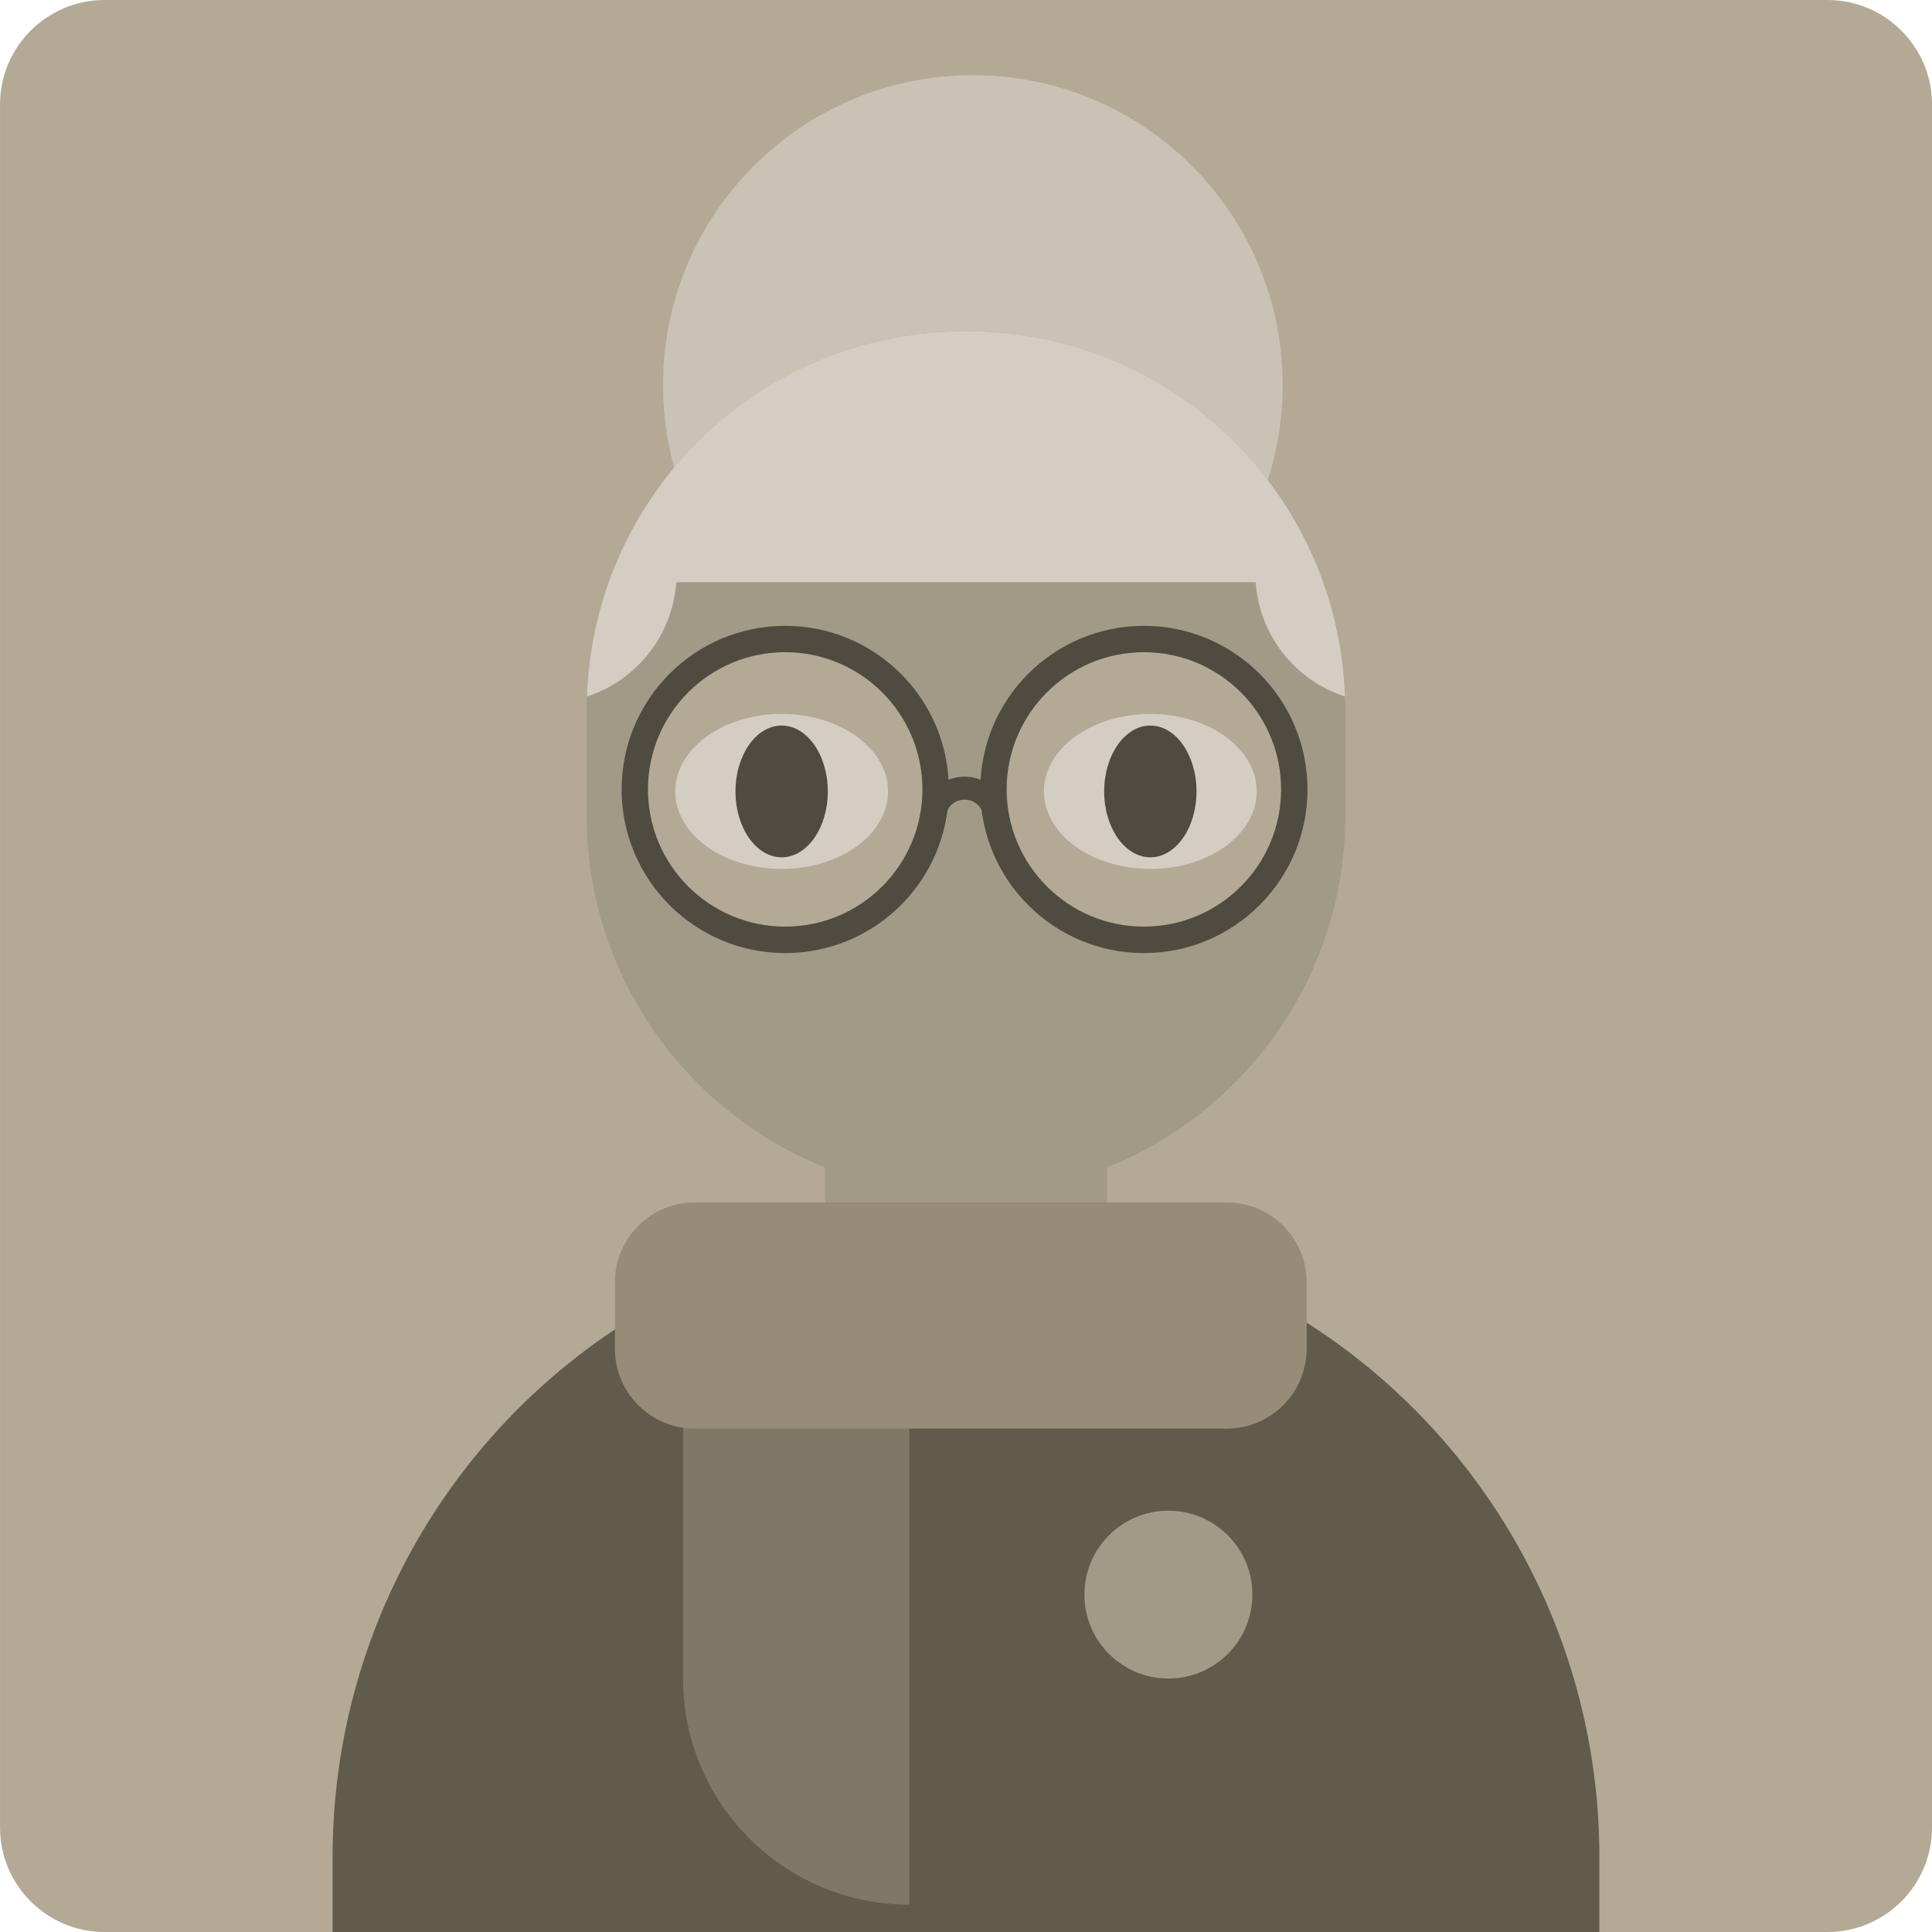
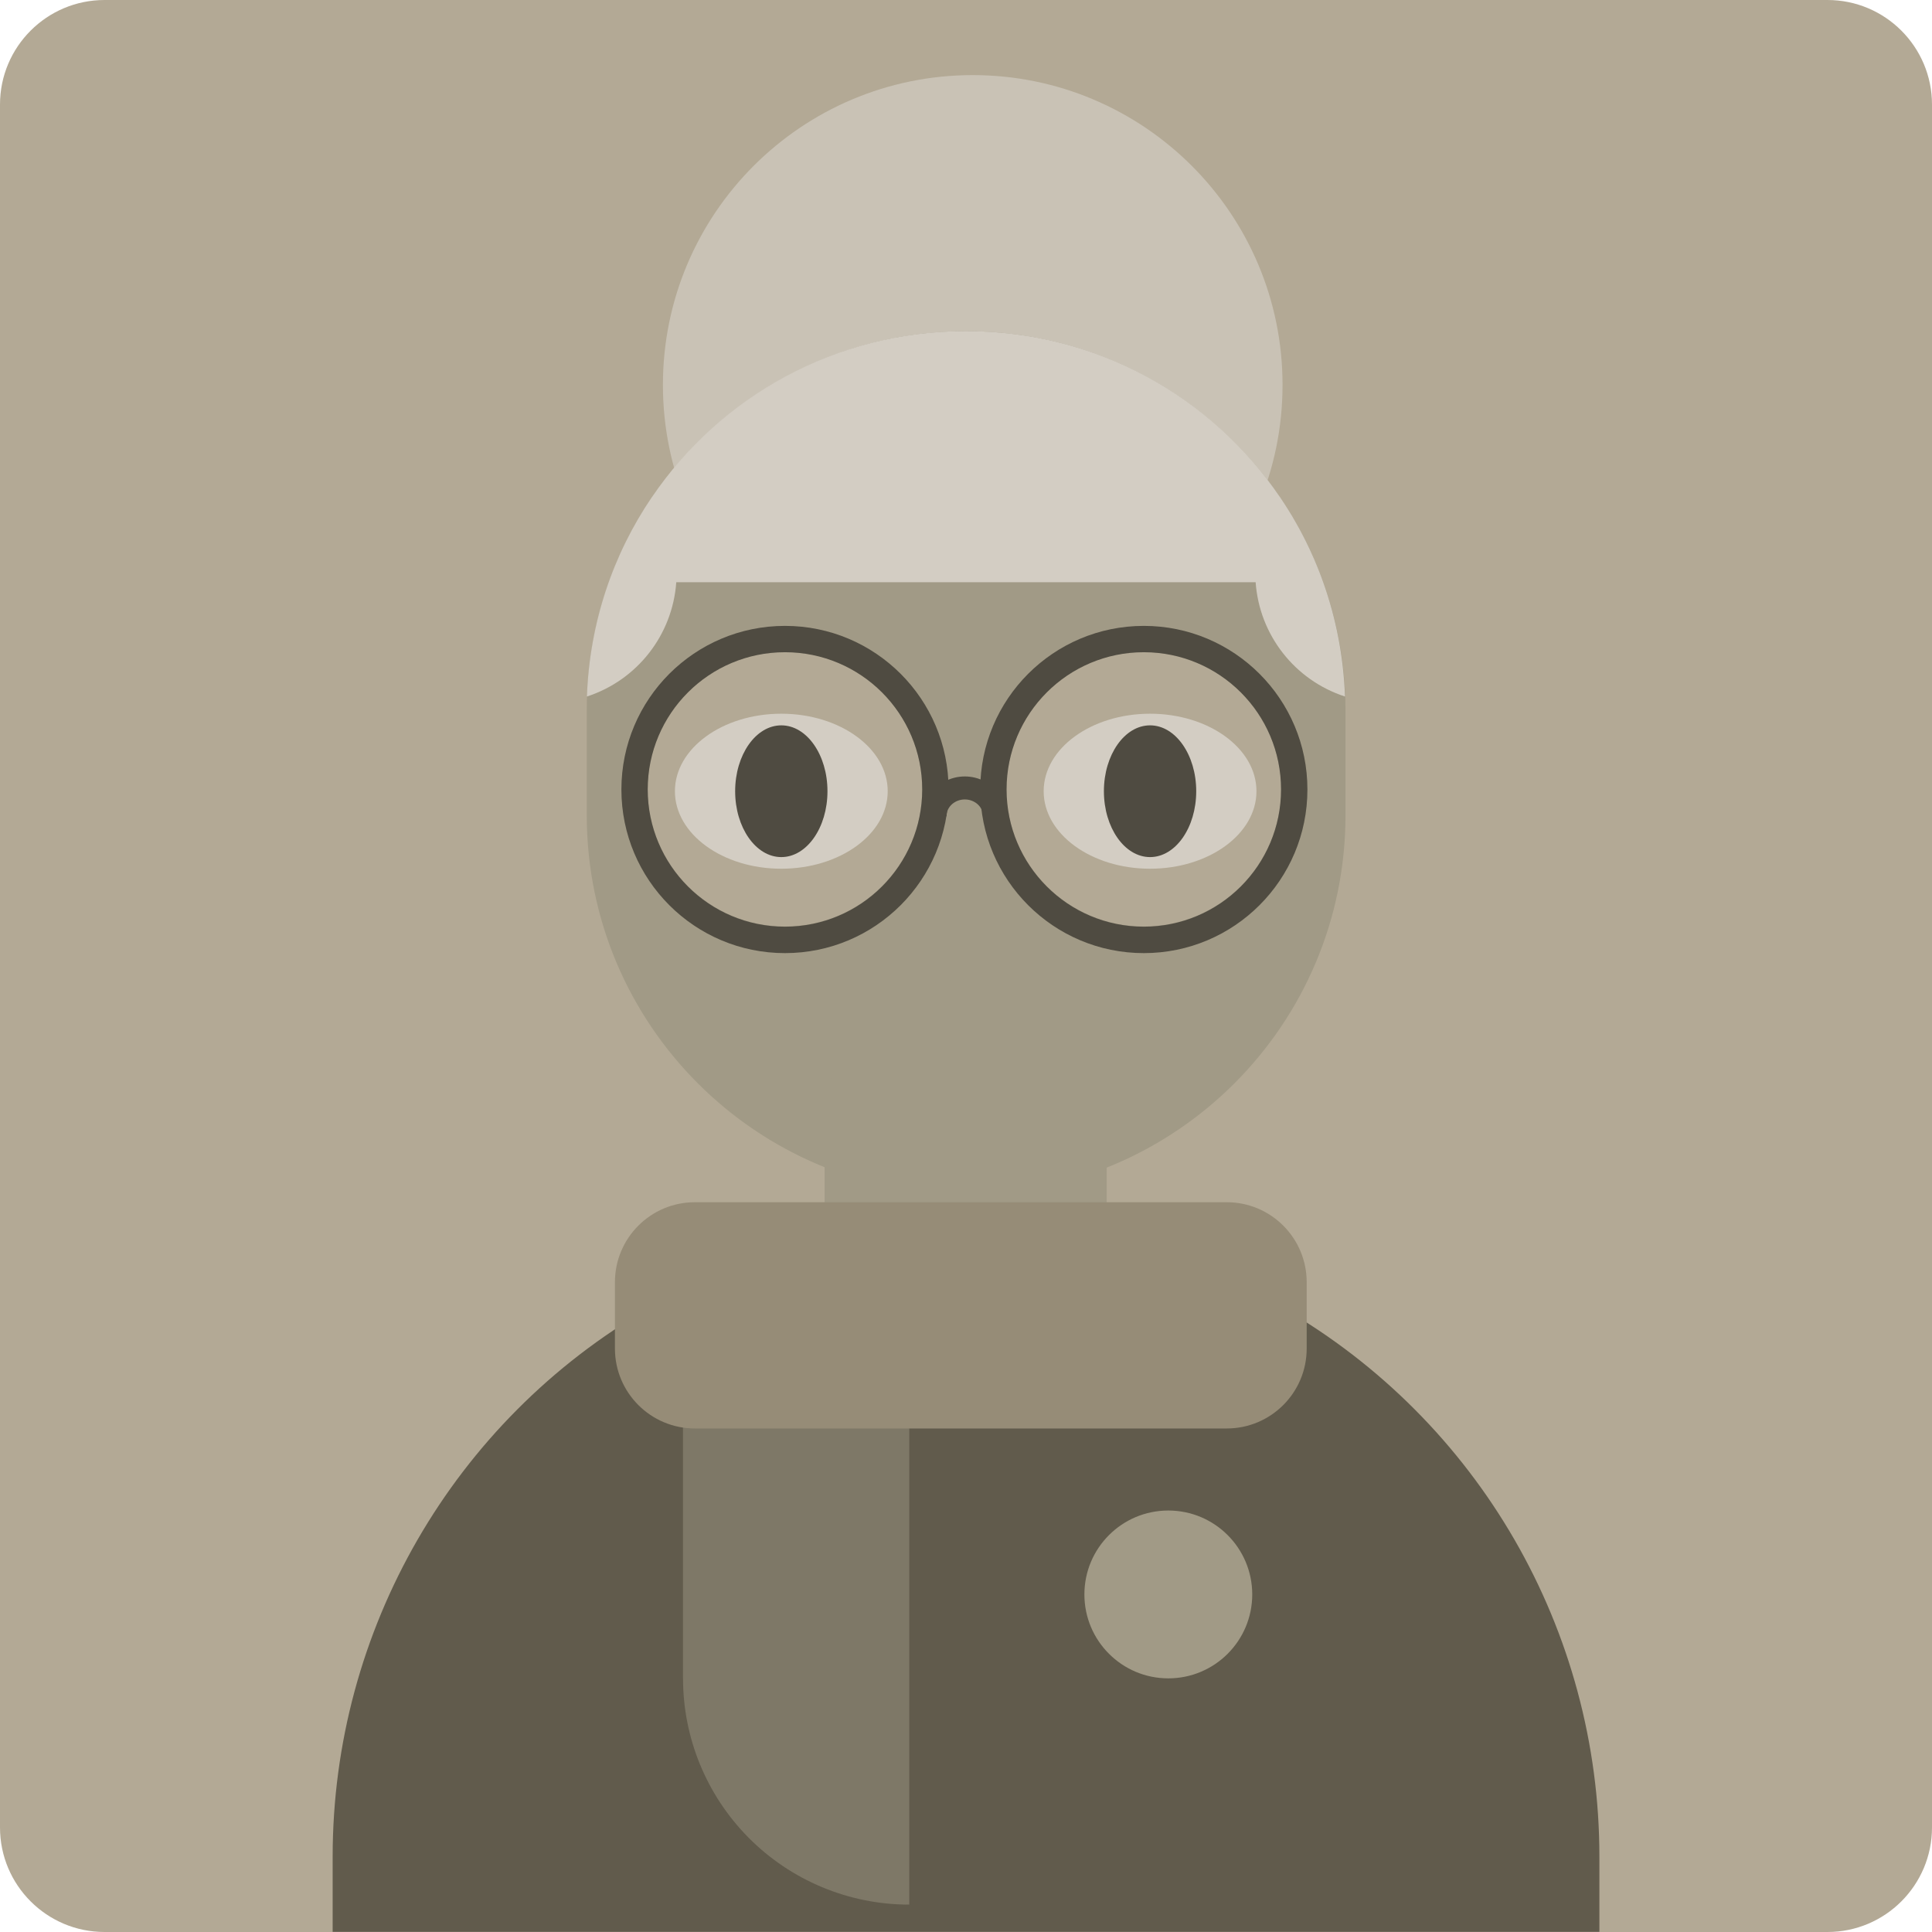
- <svg xmlns="http://www.w3.org/2000/svg" xmlns:xlink="http://www.w3.org/1999/xlink" id="svg8" version="1.1" viewBox="0 0 37.042 37.042" height="1.458in" width="1.458in">
-   <defs id="defs2">
-     <linearGradient id="7" gradientTransform="matrix(0,0,0,0,-192.3187,38.64163)">
-       <stop style="stop-color:#b3a995;stop-opacity:1;" offset="0" id="stop2624" />
+ <svg xmlns="http://www.w3.org/2000/svg" xmlns:xlink="http://www.w3.org/1999/xlink" width="1.458in" height="1.458in" version="1.1" viewBox="0 0 37.042 37.042">
+   <defs>
+     <linearGradient id="7" gradientTransform="matrix(0 0 0 0 -192.32 38.642)">
+       <stop stop-color="#b3a995" offset="0" />
    </linearGradient>
-     <linearGradient id="6" gradientTransform="matrix(2.959833,0,0,4.648278,-971.1937,-788.492)">
-       <stop style="stop-color:#a19a86;stop-opacity:1;" offset="0" id="stop2980" />
+     <linearGradient id="6" gradientTransform="matrix(2.9598 0 0 4.6483 -971.19 -788.49)">
+       <stop stop-color="#a19a86" offset="0" />
    </linearGradient>
-     <linearGradient id="8" gradientTransform="matrix(0,0,0,0,20.9488,-188.2151)">
-       <stop style="stop-color:#c9c2b5;stop-opacity:1;" offset="0" id="stop2972" />
+     <linearGradient id="2-4" gradientTransform="matrix(0 0 0 0 -123.69 -377.74)">
+       <stop stop-color="#4f4b41" offset="0" />
    </linearGradient>
-     <linearGradient id="9" gradientTransform="matrix(0,0,0,0,271.123,132.4618)">
-       <stop style="stop-color:#d3cdc3;stop-opacity:1;" offset="0" id="stop2966" />
+     <linearGradient id="linearGradient1177" x1="54.811" x2="91.853" y1="32.815" y2="32.815" gradientTransform="translate(108.72 123.21)" gradientUnits="userSpaceOnUse" xlink:href="#7" />
+     <linearGradient id="8-0" x1="103.97" x2="115.85" y1="48.521" y2="48.521" gradientTransform="translate(72.273 90.426)" gradientUnits="userSpaceOnUse">
+       <stop stop-color="#c9c2b5" offset="0" />
    </linearGradient>
-     <linearGradient id="4" gradientTransform="scale(1.336911,0.7479928)" x1="41.053" y1="37.348" x2="59.219" y2="37.348" gradientUnits="userSpaceOnUse">
-       <stop style="stop-color:#7e7867;stop-opacity:1;" offset="0" id="stop2597" />
+     <linearGradient id="linearGradient3139" x1="109.34" x2="124.86" y1="50.089" y2="50.089" gradientTransform="matrix(.93749 0 0 1.0667 72.273 90.426)" gradientUnits="userSpaceOnUse" xlink:href="#6" />
+     <linearGradient id="linearGradient3141" x1="128.29" x2="134.77" y1="54.97" y2="54.97" gradientTransform="matrix(.8346 0 0 1.1982 72.273 90.426)" gradientUnits="userSpaceOnUse" xlink:href="#6" />
+     <linearGradient id="linearGradient3143" x1="103.68" x2="108.94" y1="59.585" y2="59.585" gradientTransform="translate(72.273 90.426)" gradientUnits="userSpaceOnUse" xlink:href="#7" />
+     <linearGradient id="linearGradient3145" x1="75.645" x2="76.745" y1="-90.362" y2="-90.362" gradientTransform="matrix(1.4404 0 0 .69426 72.273 -90.426)" gradientUnits="userSpaceOnUse" xlink:href="#2-4" />
+     <linearGradient id="linearGradient3147" x1="103.18" x2="109.45" y1="59.077" y2="59.077" gradientTransform="matrix(.99995 0 0 1 72.273 90.426)" gradientUnits="userSpaceOnUse" xlink:href="#2-4" />
+     <linearGradient id="linearGradient3149" x1="125.84" x2="127.96" y1="51.064" y2="51.064" gradientTransform="matrix(.83722 0 0 1.1944 72.273 90.426)" gradientUnits="userSpaceOnUse" xlink:href="#2-4" />
+     <linearGradient id="linearGradient3151" x1="110.56" x2="115.82" y1="59.585" y2="59.585" gradientTransform="translate(72.273 90.426)" gradientUnits="userSpaceOnUse" xlink:href="#7" />
+     <linearGradient id="linearGradient3153" x1="110.06" x2="116.33" y1="59.077" y2="59.077" gradientTransform="matrix(.99995 0 0 1 72.273 90.426)" gradientUnits="userSpaceOnUse" xlink:href="#2-4" />
+     <linearGradient id="linearGradient3155" x1="134.29" x2="136.4" y1="51.064" y2="51.064" gradientTransform="matrix(.83722 0 0 1.1944 72.273 90.426)" gradientUnits="userSpaceOnUse" xlink:href="#2-4" />
+     <linearGradient id="linearGradient3157" x1="59.635" x2="65.454" y1="-150.51" y2="-150.51" gradientTransform="matrix(0 5.0698 -2.8176 0 -358.19 -210.22)" gradientUnits="userSpaceOnUse">
+       <stop stop-color="#7e7867" offset="0" />
    </linearGradient>
-     <linearGradient id="2" x1="-86.011" y1="-24.381" x2="-66.572" y2="-24.381" gradientUnits="userSpaceOnUse">
-       <stop style="stop-color:#4f4b41;stop-opacity:1;" offset="0" id="stop3000" />
-     </linearGradient>
-     <linearGradient id="6-0" x1="-86.011" y1="-24.381" x2="-78.78" y2="-24.381" gradientUnits="userSpaceOnUse">
-       <stop style="stop-color:#a19a86;stop-opacity:1;" offset="0" id="stop2980-3" />
-     </linearGradient>
-     <linearGradient id="2-4" gradientTransform="matrix(0,0,0,0,-123.6929,-377.7422)">
-       <stop style="stop-color:#4f4b41;stop-opacity:1;" offset="0" id="stop3000-6" />
-     </linearGradient>
-     <linearGradient id="4-6" gradientTransform="matrix(0,0,0,0,-114.9655,-519.4565)">
-       <stop style="stop-color:#7e7867;stop-opacity:1;" offset="0" id="stop2597-7" />
-     </linearGradient>
-     <linearGradient id="4-8" gradientTransform="matrix(1.336912,0,0,0.7479926,-20.14841,114.3486)" x1="104.709" y1="37.486" x2="122.875" y2="37.486" gradientUnits="userSpaceOnUse">
-       <stop style="stop-color:#7e7867;stop-opacity:1;" offset="0" id="stop2597-8" />
-     </linearGradient>
-     <linearGradient id="7-8" x1="177.415" y1="4.945" x2="214.456" y2="4.945" gradientUnits="userSpaceOnUse" gradientTransform="translate(-36.49428,139.4933)">
-       <stop style="stop-color:#b3a995;stop-opacity:1;" offset="0" id="stop2624-3" />
-     </linearGradient>
-     <linearGradient id="1" gradientTransform="matrix(0,0,0,0,138.2613,-799.2997)">
-       <stop style="stop-color:#413e35;stop-opacity:1;" offset="0" id="stop3006" />
-     </linearGradient>
-     <linearGradient id="4-62" gradientTransform="matrix(1.336911,0,0,0.7479929,107.2023,99.03951)" x1="41.092" y1="94.596" x2="59.259" y2="94.596" gradientUnits="userSpaceOnUse">
-       <stop style="stop-color:#7e7867;stop-opacity:1;" offset="0" id="stop2597-82" />
-     </linearGradient>
-     <linearGradient id="8-7" x1="64.6" y1="76.485" x2="65.922" y2="76.485" gradientUnits="userSpaceOnUse" gradientTransform="translate(107.2023,99.03951)">
-       <stop style="stop-color:#c9c2b5;stop-opacity:1;" offset="0" id="stop2972-5" />
-     </linearGradient>
-     <linearGradient xlink:href="#7" id="linearGradient1177" gradientUnits="userSpaceOnUse" gradientTransform="translate(108.7172,123.2124)" x1="54.811" y1="32.815" x2="91.853" y2="32.815" />
-     <linearGradient id="8-0" x1="103.968" y1="48.521" x2="115.848" y2="48.521" gradientUnits="userSpaceOnUse" gradientTransform="translate(72.27304,90.42636)">
-       <stop style="stop-color:#c9c2b5;stop-opacity:1;" offset="0" id="stop2972-6" />
-     </linearGradient>
-     <linearGradient xlink:href="#6" id="linearGradient3139" gradientTransform="matrix(0.9374856,0,0,1.066683,72.27304,90.42636)" x1="109.338" y1="50.089" x2="124.855" y2="50.089" gradientUnits="userSpaceOnUse" />
-     <linearGradient xlink:href="#6" id="linearGradient3141" gradientTransform="matrix(0.8345968,0,0,1.198183,72.27304,90.42636)" x1="128.292" y1="54.97" x2="134.773" y2="54.97" gradientUnits="userSpaceOnUse" />
-     <linearGradient xlink:href="#7" id="linearGradient3143" x1="103.679" y1="59.585" x2="108.942" y2="59.585" gradientUnits="userSpaceOnUse" gradientTransform="translate(72.27304,90.42636)" />
-     <linearGradient xlink:href="#2-4" id="linearGradient3145" gradientTransform="matrix(1.440379,0,0,0.6942616,72.27304,-90.42636)" x1="75.645" y1="-90.362" x2="76.745" y2="-90.362" gradientUnits="userSpaceOnUse" />
-     <linearGradient xlink:href="#2-4" id="linearGradient3147" gradientTransform="matrix(0.9999547,0,0,1.000045,72.27304,90.42636)" x1="103.178" y1="59.077" x2="109.452" y2="59.077" gradientUnits="userSpaceOnUse" />
-     <linearGradient xlink:href="#2-4" id="linearGradient3149" gradientTransform="matrix(0.8372184,0,0,1.194431,72.27304,90.42636)" x1="125.841" y1="51.064" x2="127.956" y2="51.064" gradientUnits="userSpaceOnUse" />
-     <linearGradient xlink:href="#7" id="linearGradient3151" x1="110.555" y1="59.585" x2="115.819" y2="59.585" gradientUnits="userSpaceOnUse" gradientTransform="translate(72.27304,90.42636)" />
-     <linearGradient xlink:href="#2-4" id="linearGradient3153" gradientTransform="matrix(0.9999547,0,0,1.000045,72.27304,90.42636)" x1="110.055" y1="59.077" x2="116.329" y2="59.077" gradientUnits="userSpaceOnUse" />
-     <linearGradient xlink:href="#2-4" id="linearGradient3155" gradientTransform="matrix(0.8372184,0,0,1.194431,72.27304,90.42636)" x1="134.285" y1="51.064" x2="136.399" y2="51.064" gradientUnits="userSpaceOnUse" />
-     <linearGradient xlink:href="#4-6" id="linearGradient3157" gradientTransform="matrix(0,5.069829,-2.817615,0,-358.1866,-210.2168)" x1="59.635" y1="-150.509" x2="65.454" y2="-150.509" gradientUnits="userSpaceOnUse" />
-     <linearGradient xlink:href="#6" id="linearGradient3161" x1="112.047" y1="76.044" x2="115.266" y2="76.044" gradientUnits="userSpaceOnUse" gradientTransform="translate(72.27304,90.42636)" />
+     <linearGradient id="linearGradient3161" x1="112.05" x2="115.27" y1="76.044" y2="76.044" gradientTransform="translate(72.273 90.426)" gradientUnits="userSpaceOnUse" xlink:href="#6" />
  </defs>
-   <g id="layer2" style="display:none" transform="translate(-163.5286,-137.5069)">
-     <rect y="0" x="0" height="279.4" width="215.9" id="rect848" style="opacity:1;vector-effect:none;fill:#fcfcfc;fill-opacity:1;stroke:none;stroke-width:1.624;stroke-linecap:butt;stroke-linejoin:miter;stroke-miterlimit:4;stroke-dasharray:none;stroke-dashoffset:0;stroke-opacity:1;paint-order:markers fill stroke" />
+   <g transform="translate(-163.53 -137.51)" display="none">
+     <rect width="215.9" height="279.4" fill="#fcfcfc" style="paint-order:markers fill stroke" />
  </g>
-   <g id="layer1" transform="translate(-163.5286,-137.5069)">
-     <rect ry="2.005" y="137.507" x="163.529" height="37.042" width="37.042" id="rect1161" style="opacity:1;vector-effect:none;fill:url(#linearGradient1177);fill-opacity:1;stroke:none;stroke-width:0.862;stroke-linecap:round;stroke-linejoin:bevel;stroke-miterlimit:4;stroke-dasharray:none;stroke-dashoffset:0;stroke-opacity:1;paint-order:normal" />
-     <circle style="fill:url(#8-0);stroke-width:7.336;stroke-opacity:0.02;paint-order:markers fill stroke;stop-color:#000000" id="path965" cx="182.181" cy="144.888" r="5.94" />
-     <rect style="font-variation-settings:normal;opacity:1;vector-effect:none;fill:url(#linearGradient3139);fill-opacity:1;stroke:none;stroke-width:0.944;stroke-linecap:round;stroke-linejoin:bevel;stroke-miterlimit:4;stroke-dasharray:none;stroke-dashoffset:0;stroke-opacity:1;paint-order:normal;stop-color:#000000;stop-opacity:1" id="rect1163" width="14.547" height="16.552" x="174.776" y="143.856" ry="7.273" />
-     <path id="path1165" style="font-variation-settings:normal;opacity:1;vector-effect:none;fill:#615b4c;fill-opacity:1;stroke:none;stroke-width:0.944;stroke-linecap:round;stroke-linejoin:bevel;stroke-miterlimit:4;stroke-dasharray:none;stroke-dashoffset:0;stroke-opacity:1;paint-order:normal;stop-color:#000000;stop-opacity:1" d="m 182.077,160.96 a 12.143,12.143 0 0 0 -6.1,1.627 12.143,12.143 0 0 0 -6.071,10.517 v 1.445 h 24.287 v -1.445 a 12.143,12.143 0 0 0 -6.071,-10.517 12.143,12.143 0 0 0 -6.044,-1.627 z" />
-     <rect style="font-variation-settings:normal;opacity:1;vector-effect:none;fill:url(#linearGradient3141);fill-opacity:1;stroke:none;stroke-width:0.944;stroke-linecap:round;stroke-linejoin:bevel;stroke-miterlimit:4;stroke-dasharray:none;stroke-dashoffset:0;stroke-opacity:1;paint-order:normal;stop-color:#000000;stop-opacity:1" id="rect1167" width="5.409" height="7.765" x="179.345" y="156.291" ry="2.704" />
-     <circle style="font-variation-settings:normal;opacity:1;vector-effect:none;fill:url(#linearGradient3143);fill-opacity:1;stroke:none;stroke-width:0.843;stroke-linecap:round;stroke-linejoin:bevel;stroke-miterlimit:4;stroke-dasharray:none;stroke-dashoffset:0;stroke-opacity:1;paint-order:normal;stop-color:#000000;stop-opacity:1" id="circle1213" cx="178.584" cy="152.643" r="2.632" />
-     <ellipse style="font-variation-settings:normal;vector-effect:none;fill:#d3cdc3;fill-opacity:1;stroke:none;stroke-width:1.027;stroke-linecap:round;stroke-linejoin:bevel;stroke-miterlimit:4;stroke-dasharray:none;stroke-dashoffset:0;stroke-opacity:1;paint-order:normal;stop-color:#000000" id="ellipse1169" cx="178.515" cy="152.681" rx="2.04" ry="1.486" />
-     <path style="fill:none;stroke:url(#linearGradient3145);stroke-width:0.441;stroke-miterlimit:4;stroke-dasharray:none;stroke-opacity:1;paint-order:markers fill stroke;stop-color:#000000" id="path978" d="m 182.595,-153.161 a 0.572,0.543 0 0 1 -0.286,0.47 0.572,0.543 0 0 1 -0.572,0 0.572,0.543 0 0 1 -0.286,-0.47" transform="scale(1,-1)" />
-     <path id="path1215" style="font-variation-settings:normal;opacity:1;vector-effect:none;fill:url(#linearGradient3147);fill-opacity:1;stroke:none;stroke-width:1.004;stroke-linecap:round;stroke-linejoin:bevel;stroke-miterlimit:4;stroke-dasharray:none;stroke-dashoffset:0;stroke-opacity:1;paint-order:normal;stop-color:#000000;stop-opacity:1" d="m 178.583,149.506 a 3.137,3.137 0 0 0 -3.136,3.137 3.137,3.137 0 0 0 3.137,3.137 3.137,3.137 0 0 0 3.136,-3.137 3.137,3.137 0 0 0 -3.136,-3.137 3.137,3.137 0 0 1 -5.9e-4,0 z m 5.8e-4,0.505 a 2.632,2.632 0 0 1 2.631,2.631 2.632,2.632 0 0 1 -2.631,2.631 2.632,2.632 0 0 1 -2.632,-2.631 2.632,2.632 0 0 1 2.632,-2.631 z" />
-     <ellipse style="font-variation-settings:normal;vector-effect:none;fill:url(#linearGradient3149);fill-opacity:1;stroke:none;stroke-width:1.176;stroke-linecap:round;stroke-linejoin:bevel;stroke-miterlimit:4;stroke-dasharray:none;stroke-dashoffset:0;stroke-opacity:1;paint-order:normal;stop-color:#000000" id="ellipse1171" cx="178.515" cy="152.681" rx="0.885" ry="1.263" />
-     <circle style="font-variation-settings:normal;opacity:1;vector-effect:none;fill:url(#linearGradient3151);fill-opacity:1;stroke:none;stroke-width:0.843;stroke-linecap:round;stroke-linejoin:bevel;stroke-miterlimit:4;stroke-dasharray:none;stroke-dashoffset:0;stroke-opacity:1;paint-order:normal;stop-color:#000000;stop-opacity:1" id="circle1191" cx="185.46" cy="152.643" r="2.632" />
-     <ellipse style="font-variation-settings:normal;vector-effect:none;fill:#d3cdc3;fill-opacity:1;stroke:none;stroke-width:1.027;stroke-linecap:round;stroke-linejoin:bevel;stroke-miterlimit:4;stroke-dasharray:none;stroke-dashoffset:0;stroke-opacity:1;paint-order:normal;stop-color:#000000" id="ellipse1173" cx="185.584" cy="152.681" rx="2.04" ry="1.486" />
-     <path id="path1193" style="font-variation-settings:normal;opacity:1;vector-effect:none;fill:url(#linearGradient3153);fill-opacity:1;stroke:none;stroke-width:1.004;stroke-linecap:round;stroke-linejoin:bevel;stroke-miterlimit:4;stroke-dasharray:none;stroke-dashoffset:0;stroke-opacity:1;paint-order:normal;stop-color:#000000;stop-opacity:1" d="m 185.46,149.506 a 3.137,3.137 0 0 0 -3.136,3.137 3.137,3.137 0 0 0 3.137,3.137 3.137,3.137 0 0 0 3.136,-3.137 3.137,3.137 0 0 0 -3.136,-3.137 3.137,3.137 0 0 1 -5.9e-4,0 z m 5.8e-4,0.505 a 2.632,2.632 0 0 1 2.631,2.631 2.632,2.632 0 0 1 -2.631,2.631 2.632,2.632 0 0 1 -2.632,-2.631 2.632,2.632 0 0 1 2.632,-2.631 z" />
-     <ellipse style="font-variation-settings:normal;opacity:1;vector-effect:none;fill:url(#linearGradient3155);fill-opacity:1;stroke:none;stroke-width:1.176;stroke-linecap:round;stroke-linejoin:bevel;stroke-miterlimit:4;stroke-dasharray:none;stroke-dashoffset:0;stroke-opacity:1;paint-order:normal;stop-color:#000000;stop-opacity:1" id="ellipse1175" cx="185.584" cy="152.681" rx="0.885" ry="1.263" />
-     <path id="rect971" style="fill:#d3cdc3;stroke-width:20.122;stroke-opacity:0.02;paint-order:markers fill stroke;stop-color:#000000;fill-opacity:1" d="M 70 23.994 C 60.516 23.994 52.185 28.751 47.248 36.018 A 9.409 9.409 0 0 0 47.246 36.014 C 44.431 40.156 42.723 45.116 42.531 50.475 A 9.409 9.409 0 0 0 49.006 42.191 L 90.99 42.191 A 9.409 9.409 0 0 0 97.465 50.475 C 97.361 47.575 96.814 44.791 95.887 42.191 C 95.872 42.149 95.855 42.107 95.84 42.064 C 95.818 42.005 95.798 41.944 95.775 41.885 C 95.768 41.864 95.76 41.845 95.752 41.824 C 95.704 41.696 95.655 41.567 95.605 41.439 C 95.548 41.291 95.488 41.143 95.428 40.996 C 95.375 40.869 95.322 40.742 95.268 40.615 C 95.26 40.596 95.252 40.577 95.244 40.559 C 95.198 40.451 95.149 40.343 95.102 40.236 C 95.03 40.076 94.957 39.916 94.883 39.758 C 94.738 39.45 94.589 39.147 94.434 38.846 C 94.429 38.837 94.424 38.829 94.42 38.82 C 94.34 38.665 94.259 38.511 94.176 38.357 C 94.093 38.205 94.007 38.053 93.922 37.902 C 93.838 37.754 93.754 37.607 93.668 37.461 C 93.666 37.458 93.664 37.454 93.662 37.451 C 93.658 37.444 93.655 37.437 93.65 37.43 C 93.571 37.295 93.488 37.162 93.406 37.029 C 93.401 37.022 93.397 37.014 93.393 37.006 C 93.389 36.999 93.385 36.993 93.381 36.986 C 93.293 36.845 93.204 36.704 93.113 36.564 C 93.02 36.419 92.924 36.274 92.828 36.131 C 92.802 36.092 92.776 36.052 92.75 36.014 A 9.409 9.409 0 0 0 92.748 36.016 C 87.812 28.75 79.483 23.994 70 23.994 z " transform="matrix(0.2645833,0,0,0.2645833,163.5286,137.5069)" />
-     <path id="rect985" style="fill:url(#linearGradient3157);stroke:none;stroke-width:1.384;stroke-miterlimit:4;stroke-dasharray:none;stroke-opacity:1;paint-order:markers fill stroke;stop-color:#000000" d="M 49.492 92.123 L 49.492 121.625 L 49.496 121.625 A 16.396 16.396 0 0 0 54.223 133.146 A 16.396 16.396 0 0 0 65.889 138.02 L 65.889 121.625 L 65.889 92.123 L 49.492 92.123 z " transform="matrix(0.2645833,0,0,0.2645833,163.5286,137.5069)" />
-     <rect style="fill:#968c77;fill-opacity:1;stroke:none;stroke-width:0.477;stroke-miterlimit:4;stroke-dasharray:none;stroke-opacity:1;paint-order:markers fill stroke;stop-color:#000000" id="rect980" width="13.263" height="4.338" x="175.318" y="160.56" ry="1.533" />
-     <ellipse style="fill:url(#linearGradient3161);stroke-width:0.544;stroke-linecap:round;stroke-linejoin:bevel;stop-color:#000000" id="path1213" cx="185.93" cy="168.08" rx="1.61" ry="1.609" />
+   <g transform="translate(-163.53 -137.51)">
+     <rect x="163.53" y="137.51" width="37.042" height="37.042" ry="2.005" fill="url(#linearGradient1177)" style="paint-order:normal" />
+     <circle cx="182.18" cy="144.89" r="5.94" fill="url(#8-0)" stop-color="#000000" stroke-opacity=".02" stroke-width="7.336" style="paint-order:markers fill stroke" />
+     <g>
+       <rect x="174.78" y="143.86" width="14.547" height="16.552" ry="7.273" fill="url(#linearGradient3139)" stop-color="#000000" style="font-variation-settings:normal;paint-order:normal" />
+       <path d="m182.08 160.96a12.143 12.143 0 0 0-6.1 1.627 12.143 12.143 0 0 0-6.072 10.517v1.445h24.287v-1.445a12.143 12.143 0 0 0-6.072-10.517 12.143 12.143 0 0 0-6.044-1.627z" fill="#615b4c" stop-color="#000000" style="font-variation-settings:normal;paint-order:normal" />
+       <rect x="179.34" y="156.29" width="5.409" height="7.765" ry="2.704" fill="url(#linearGradient3141)" stop-color="#000000" style="font-variation-settings:normal;paint-order:normal" />
+       <circle cx="178.58" cy="152.64" r="2.632" fill="url(#linearGradient3143)" stop-color="#000000" style="font-variation-settings:normal;paint-order:normal" />
+       <ellipse cx="178.51" cy="152.68" rx="2.04" ry="1.486" fill="#d3cdc3" stop-color="#000000" style="font-variation-settings:normal;paint-order:normal" />
+     </g>
+     <path transform="scale(1,-1)" d="m182.6-153.16a0.572 0.543 0 0 1-0.286 0.47 0.572 0.543 0 0 1-0.572 0 0.572 0.543 0 0 1-0.286-0.47" fill="none" stop-color="#000000" stroke="url(#linearGradient3145)" stroke-width=".441" style="paint-order:markers fill stroke" />
+     <g>
+       <path d="m178.58 149.51a3.137 3.137 0 0 0-3.136 3.137 3.137 3.137 0 0 0 3.137 3.137 3.137 3.137 0 0 0 3.136-3.137 3.137 3.137 0 0 0-3.136-3.137 3.137 3.137 0 0 1-5.9e-4 0zm5.8e-4 0.505a2.632 2.632 0 0 1 2.631 2.631 2.632 2.632 0 0 1-2.631 2.631 2.632 2.632 0 0 1-2.632-2.631 2.632 2.632 0 0 1 2.632-2.631z" fill="url(#linearGradient3147)" stop-color="#000000" style="font-variation-settings:normal;paint-order:normal" />
+       <ellipse cx="178.51" cy="152.68" rx=".885" ry="1.263" fill="url(#linearGradient3149)" stop-color="#000000" style="font-variation-settings:normal;paint-order:normal" />
+       <circle cx="185.46" cy="152.64" r="2.632" fill="url(#linearGradient3151)" stop-color="#000000" style="font-variation-settings:normal;paint-order:normal" />
+       <ellipse cx="185.58" cy="152.68" rx="2.04" ry="1.486" fill="#d3cdc3" stop-color="#000000" style="font-variation-settings:normal;paint-order:normal" />
+       <path d="m185.46 149.51a3.137 3.137 0 0 0-3.136 3.137 3.137 3.137 0 0 0 3.137 3.137 3.137 3.137 0 0 0 3.136-3.137 3.137 3.137 0 0 0-3.136-3.137 3.137 3.137 0 0 1-5.9e-4 0zm5.8e-4 0.505a2.632 2.632 0 0 1 2.631 2.631 2.632 2.632 0 0 1-2.631 2.631 2.632 2.632 0 0 1-2.632-2.631 2.632 2.632 0 0 1 2.632-2.631z" fill="url(#linearGradient3153)" stop-color="#000000" style="font-variation-settings:normal;paint-order:normal" />
+       <ellipse cx="185.58" cy="152.68" rx=".885" ry="1.263" fill="url(#linearGradient3155)" stop-color="#000000" style="font-variation-settings:normal;paint-order:normal" />
+       <path transform="matrix(.26458 0 0 .26458 163.53 137.51)" d="m70 23.994c-9.485 0-17.815 4.757-22.752 12.023a9.409 9.409 0 0 0-0.002-0.004c-2.816 4.142-4.523 9.102-4.715 14.461a9.409 9.409 0 0 0 6.475-8.283h41.984a9.409 9.409 0 0 0 6.475 8.283c-0.104-2.9-0.651-5.683-1.578-8.283-0.015-0.043-0.032-0.085-0.047-0.127-0.022-0.06-0.042-0.12-0.064-0.18-0.008-0.02-0.016-0.04-0.023-0.061-0.048-0.129-0.097-0.257-0.146-0.385-0.058-0.148-0.117-0.296-0.178-0.443-0.052-0.128-0.106-0.254-0.16-0.381-0.008-0.019-0.015-0.038-0.023-0.057-0.046-0.108-0.095-0.215-0.143-0.322-0.072-0.16-0.144-0.32-0.219-0.479-0.144-0.307-0.294-0.611-0.449-0.912-0.004-0.009-0.009-0.017-0.014-0.025-0.08-0.155-0.161-0.309-0.244-0.463-0.083-0.153-0.168-0.304-0.254-0.455-0.084-0.148-0.167-0.295-0.254-0.441-0.002-0.003-0.004-0.007-0.006-0.01-0.004-0.007-0.008-0.014-0.012-0.021-0.08-0.134-0.162-0.267-0.244-0.4-0.005-0.008-0.009-0.016-0.014-0.023-0.004-0.006-0.008-0.013-0.012-0.02-0.088-0.142-0.177-0.282-0.268-0.422-0.094-0.145-0.189-0.29-0.285-0.434-0.026-0.039-0.052-0.078-0.078-0.117a9.409 9.409 0 0 0-0.002 0.002c-4.936-7.265-13.265-12.021-22.748-12.021z" fill="#d3cdc3" stop-color="#000000" stroke-opacity=".02" stroke-width="20.122" style="paint-order:markers fill stroke" />
+     </g>
+     <path transform="matrix(.26458 0 0 .26458 163.53 137.51)" d="m49.492 92.123v29.502h0.004a16.396 16.396 0 0 0 4.727 11.521 16.396 16.396 0 0 0 11.666 4.873v-16.395-29.502h-16.396z" fill="url(#linearGradient3157)" stop-color="#000000" style="paint-order:markers fill stroke" />
+     <rect x="175.32" y="160.56" width="13.263" height="4.338" ry="1.533" fill="#968c77" stop-color="#000000" style="paint-order:markers fill stroke" />
+     <ellipse cx="185.93" cy="168.08" rx="1.609" ry="1.609" fill="url(#linearGradient3161)" stop-color="#000000" stroke-linecap="round" stroke-linejoin="bevel" stroke-width=".544" />
  </g>
</svg>
